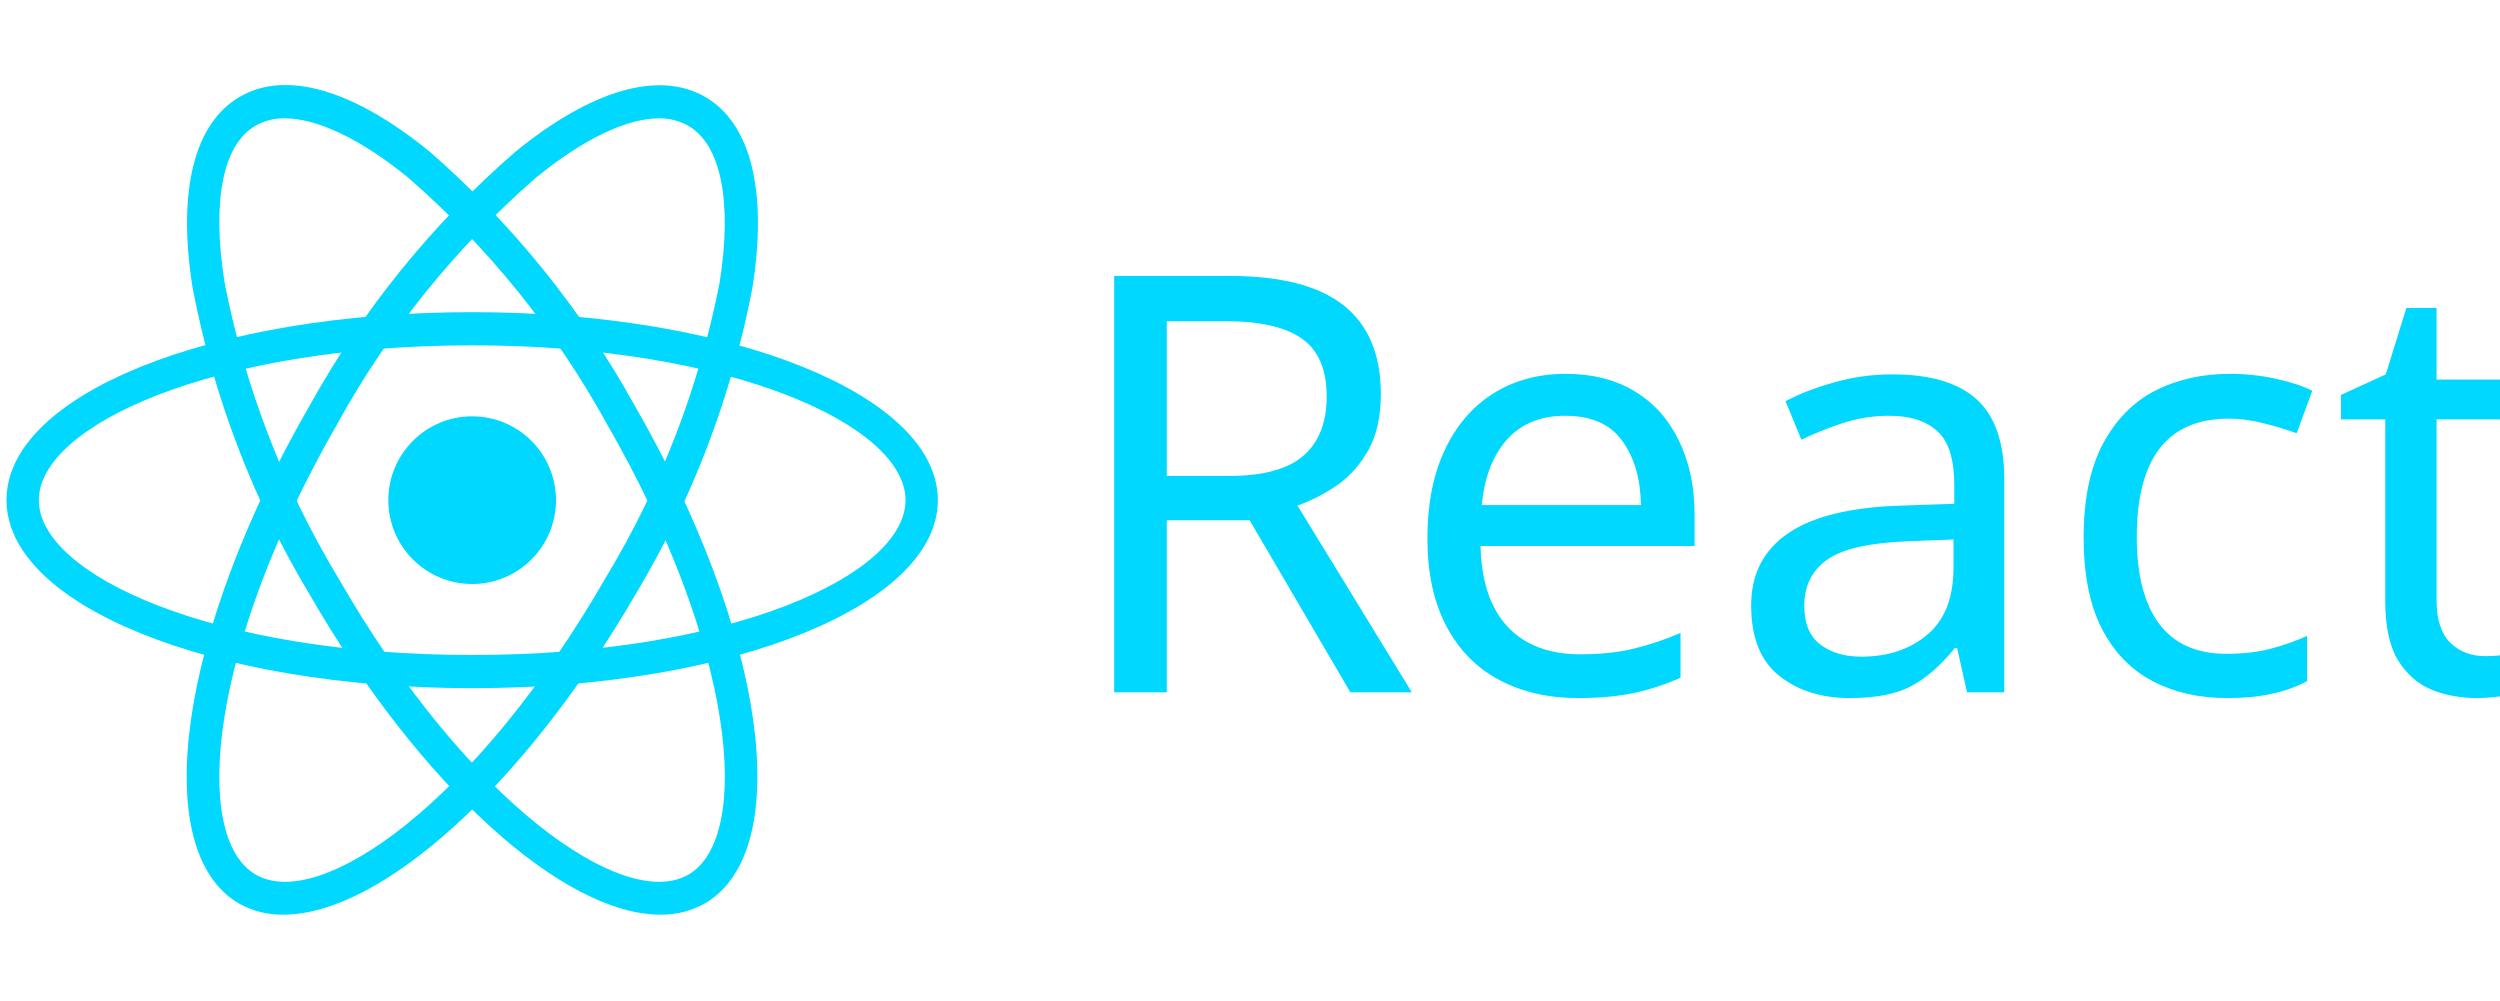
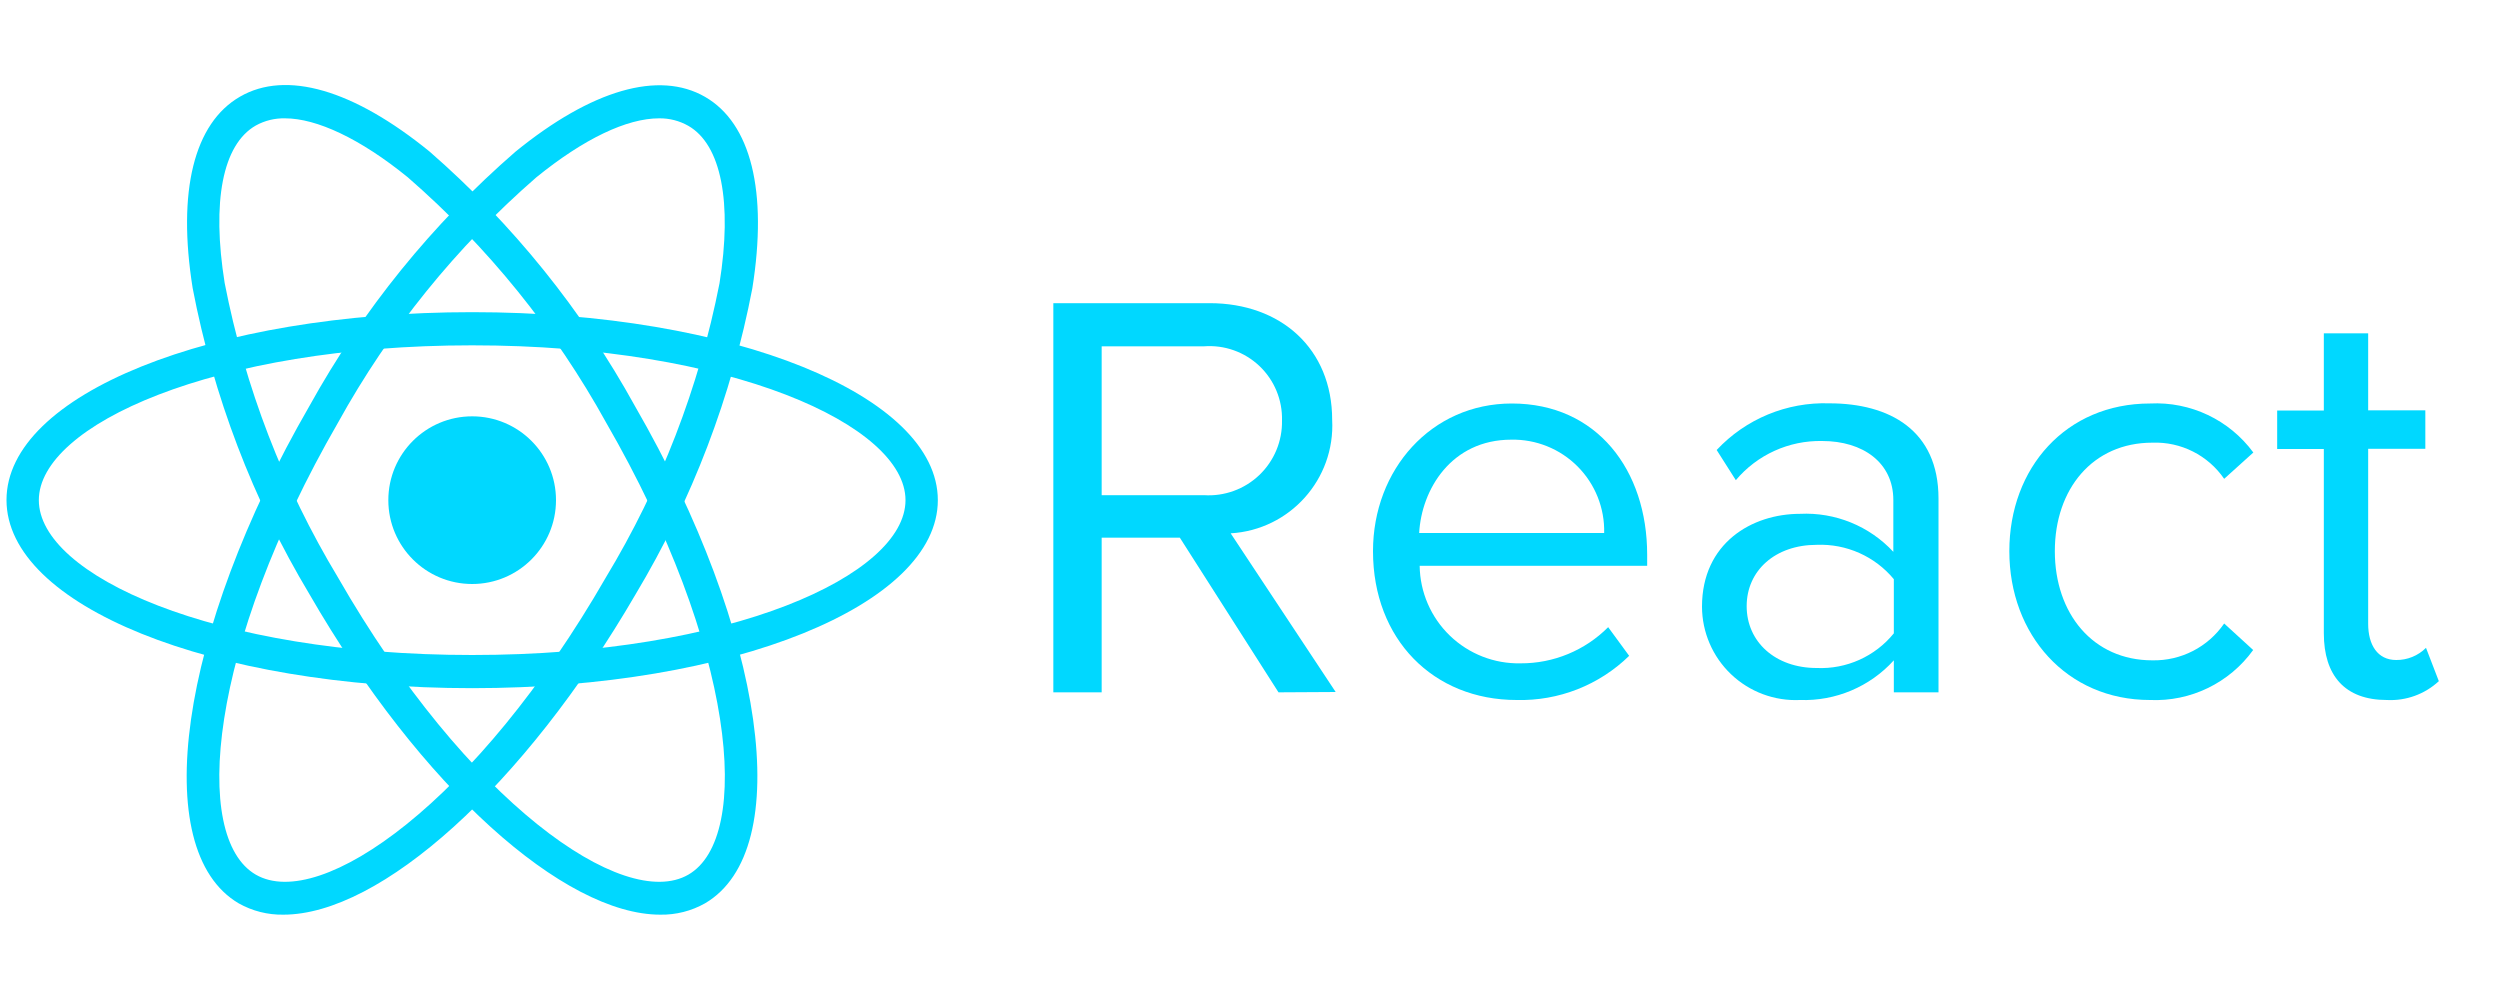
- <svg xmlns="http://www.w3.org/2000/svg" id="Layer_1" data-name="Layer 1" viewBox="0 0 150 60">
+ <svg xmlns="http://www.w3.org/2000/svg" viewBox="0 0 150 60">
  <defs>
-     <style>.react-1,.react-2{fill:#00d8ff;}.react-2{font-size:35px;font-family:ProximaNova-Regular, Proxima
-             Nova;}.react-3{letter-spacing:-0.03em;}
-         </style>
+     <style>.rct-1{fill:#00d8ff;}</style>
  </defs>
-   <circle class="react-1" cx="28.33" cy="30.01" r="5.03" />
-   <path class="react-1" d="M28.33,41.29C12.66,41.29.39,36.33.39,30S12.66,18.73,28.33,18.73s27.94,5,27.94,11.28S44,41.29,28.33,41.29Zm0-20.57c-15.52,0-26,4.8-26,9.29s10.43,9.29,26,9.29,26-4.8,26-9.29S43.85,20.72,28.33,20.72Z" />
-   <path class="react-1" d="M17,54.88a5.27,5.27,0,0,1-2.68-.68C8.88,51,10.72,37.94,18.56,24.37A56.31,56.31,0,0,1,30.93,9.1C35.5,5.38,39.54,4.22,42.3,5.81s3.77,5.67,2.84,11.49a56.34,56.34,0,0,1-7,18.35C31.4,47.24,22.81,54.88,17,54.88ZM39.55,7.1c-1.94,0-4.51,1.22-7.37,3.54a54.32,54.32,0,0,0-11.9,14.72c-7.76,13.44-8.81,24.88-4.93,27.12s13.26-4.38,21-17.83A54.34,54.34,0,0,0,43.17,17c.78-4.87.1-8.32-1.87-9.45h0A3.45,3.45,0,0,0,39.55,7.1Z" />
-   <path class="react-1" d="M39.62,54.88c-5.78,0-14.37-7.64-21.06-19.24a56.34,56.34,0,0,1-7-18.35c-.93-5.82.08-9.9,2.84-11.49h0c2.76-1.6,6.8-.43,11.37,3.29A56.33,56.33,0,0,1,38.1,24.37C45.93,37.94,47.77,51,42.3,54.2A5.27,5.27,0,0,1,39.62,54.88ZM17.1,7.1a3.46,3.46,0,0,0-1.75.43h0c-2,1.14-2.65,4.58-1.87,9.45a54.34,54.34,0,0,0,6.8,17.67C28,48.1,37.42,54.72,41.3,52.48s2.83-13.68-4.93-27.12a54.32,54.32,0,0,0-11.9-14.72C21.62,8.32,19,7.1,17.1,7.1Z" />
-   <text class="react-2" transform="translate(63.46 41.54)">
-     <tspan class="react-3">R</tspan>
-     <tspan x="20.26" y="0">eact</tspan>
-   </text>
+   <circle class="rct-1" cx="28.33" cy="30.01" r="5.03" />
+   <path class="rct-1" d="M28.33,41.29C12.66,41.29.39,36.33.39,30S12.66,18.73,28.33,18.73s27.94,5,27.94,11.28S44,41.29,28.33,41.29Zm0-20.57c-15.52,0-26,4.8-26,9.29s10.43,9.29,26,9.29,26-4.8,26-9.29S43.85,20.72,28.33,20.72Z" />
+   <path class="rct-1" d="M17,54.88a5.27,5.27,0,0,1-2.68-.68C8.88,51,10.72,37.94,18.56,24.37A56.31,56.31,0,0,1,30.93,9.1C35.5,5.38,39.54,4.22,42.3,5.81s3.77,5.67,2.84,11.49a56.34,56.34,0,0,1-7,18.35C31.4,47.24,22.81,54.88,17,54.88ZM39.55,7.1c-1.94,0-4.51,1.22-7.37,3.54a54.32,54.32,0,0,0-11.9,14.72c-7.76,13.44-8.81,24.88-4.93,27.12s13.26-4.38,21-17.83A54.34,54.34,0,0,0,43.17,17c.78-4.87.1-8.32-1.87-9.45h0A3.45,3.45,0,0,0,39.55,7.1Z" />
+   <path class="rct-1" d="M39.62,54.88c-5.78,0-14.37-7.64-21.06-19.24a56.34,56.34,0,0,1-7-18.35c-.93-5.82.08-9.9,2.84-11.49h0c2.76-1.6,6.8-.43,11.37,3.29A56.33,56.33,0,0,1,38.1,24.37C45.93,37.94,47.77,51,42.3,54.2A5.27,5.27,0,0,1,39.62,54.88ZM17.1,7.1a3.46,3.46,0,0,0-1.75.43h0c-2,1.14-2.65,4.58-1.87,9.45a54.34,54.34,0,0,0,6.8,17.67C28,48.1,37.42,54.72,41.3,52.48s2.83-13.68-4.93-27.12a54.32,54.32,0,0,0-11.9-14.72C21.62,8.32,19,7.1,17.1,7.1Z" />
+   <path class="rct-1" d="M76.71,41.54l-5.92-9.28H66.1v9.28H63.2V18.19h9.38c4.27,0,7.35,2.73,7.35,7A6.48,6.48,0,0,1,73.84,32l6.3,9.52Zm.21-16.31a4.35,4.35,0,0,0-4.69-4.45H66.1v8.93h6.13A4.4,4.4,0,0,0,76.92,25.23Z" />
+   <path class="rct-1" d="M82.38,33.07c0-4.9,3.5-8.86,8.33-8.86,5.11,0,8.12,4,8.12,9.07v.67H85.18a5.93,5.93,0,0,0,6.06,5.85,7.36,7.36,0,0,0,5.25-2.17l1.26,1.72A9.32,9.32,0,0,1,91,42C86,42,82.38,38.36,82.38,33.07Zm8.3-6.69c-3.61,0-5.39,3-5.53,5.6h11.1A5.47,5.47,0,0,0,90.67,26.38Z" />
+   <path class="rct-1" d="M113.63,41.54V39.62A7.26,7.26,0,0,1,108,42a5.62,5.62,0,0,1-5.88-5.6c0-3.82,3-5.57,5.88-5.57a7.16,7.16,0,0,1,5.6,2.28V30c0-2.24-1.82-3.54-4.27-3.54a6.6,6.6,0,0,0-5.18,2.35L103,27a8.85,8.85,0,0,1,6.76-2.8c3.61,0,6.55,1.61,6.55,5.71V41.54Zm0-3.57V34.75A5.71,5.71,0,0,0,109,32.69c-2.48,0-4.2,1.54-4.2,3.68s1.72,3.71,4.2,3.71A5.64,5.64,0,0,0,113.63,38Z" />
+   <path class="rct-1" d="M120.56,33.07c0-5,3.4-8.86,8.44-8.86a7.24,7.24,0,0,1,6.2,2.94l-1.75,1.58a5,5,0,0,0-4.31-2.17c-3.57,0-5.85,2.77-5.85,6.51s2.28,6.55,5.85,6.55a5.1,5.1,0,0,0,4.31-2.21L135.19,39A7.24,7.24,0,0,1,129,42C124,42,120.56,38.08,120.56,33.07Z" />
+   <path class="rct-1" d="M139.43,38V26.94h-2.8V24.63h2.8V20h2.66v4.62h3.43v2.31h-3.43v10.5c0,1.26.56,2.17,1.68,2.17a2.49,2.49,0,0,0,1.79-.73l.77,2A4.26,4.26,0,0,1,143.21,42C140.69,42,139.43,40.53,139.43,38Z" />
</svg>
